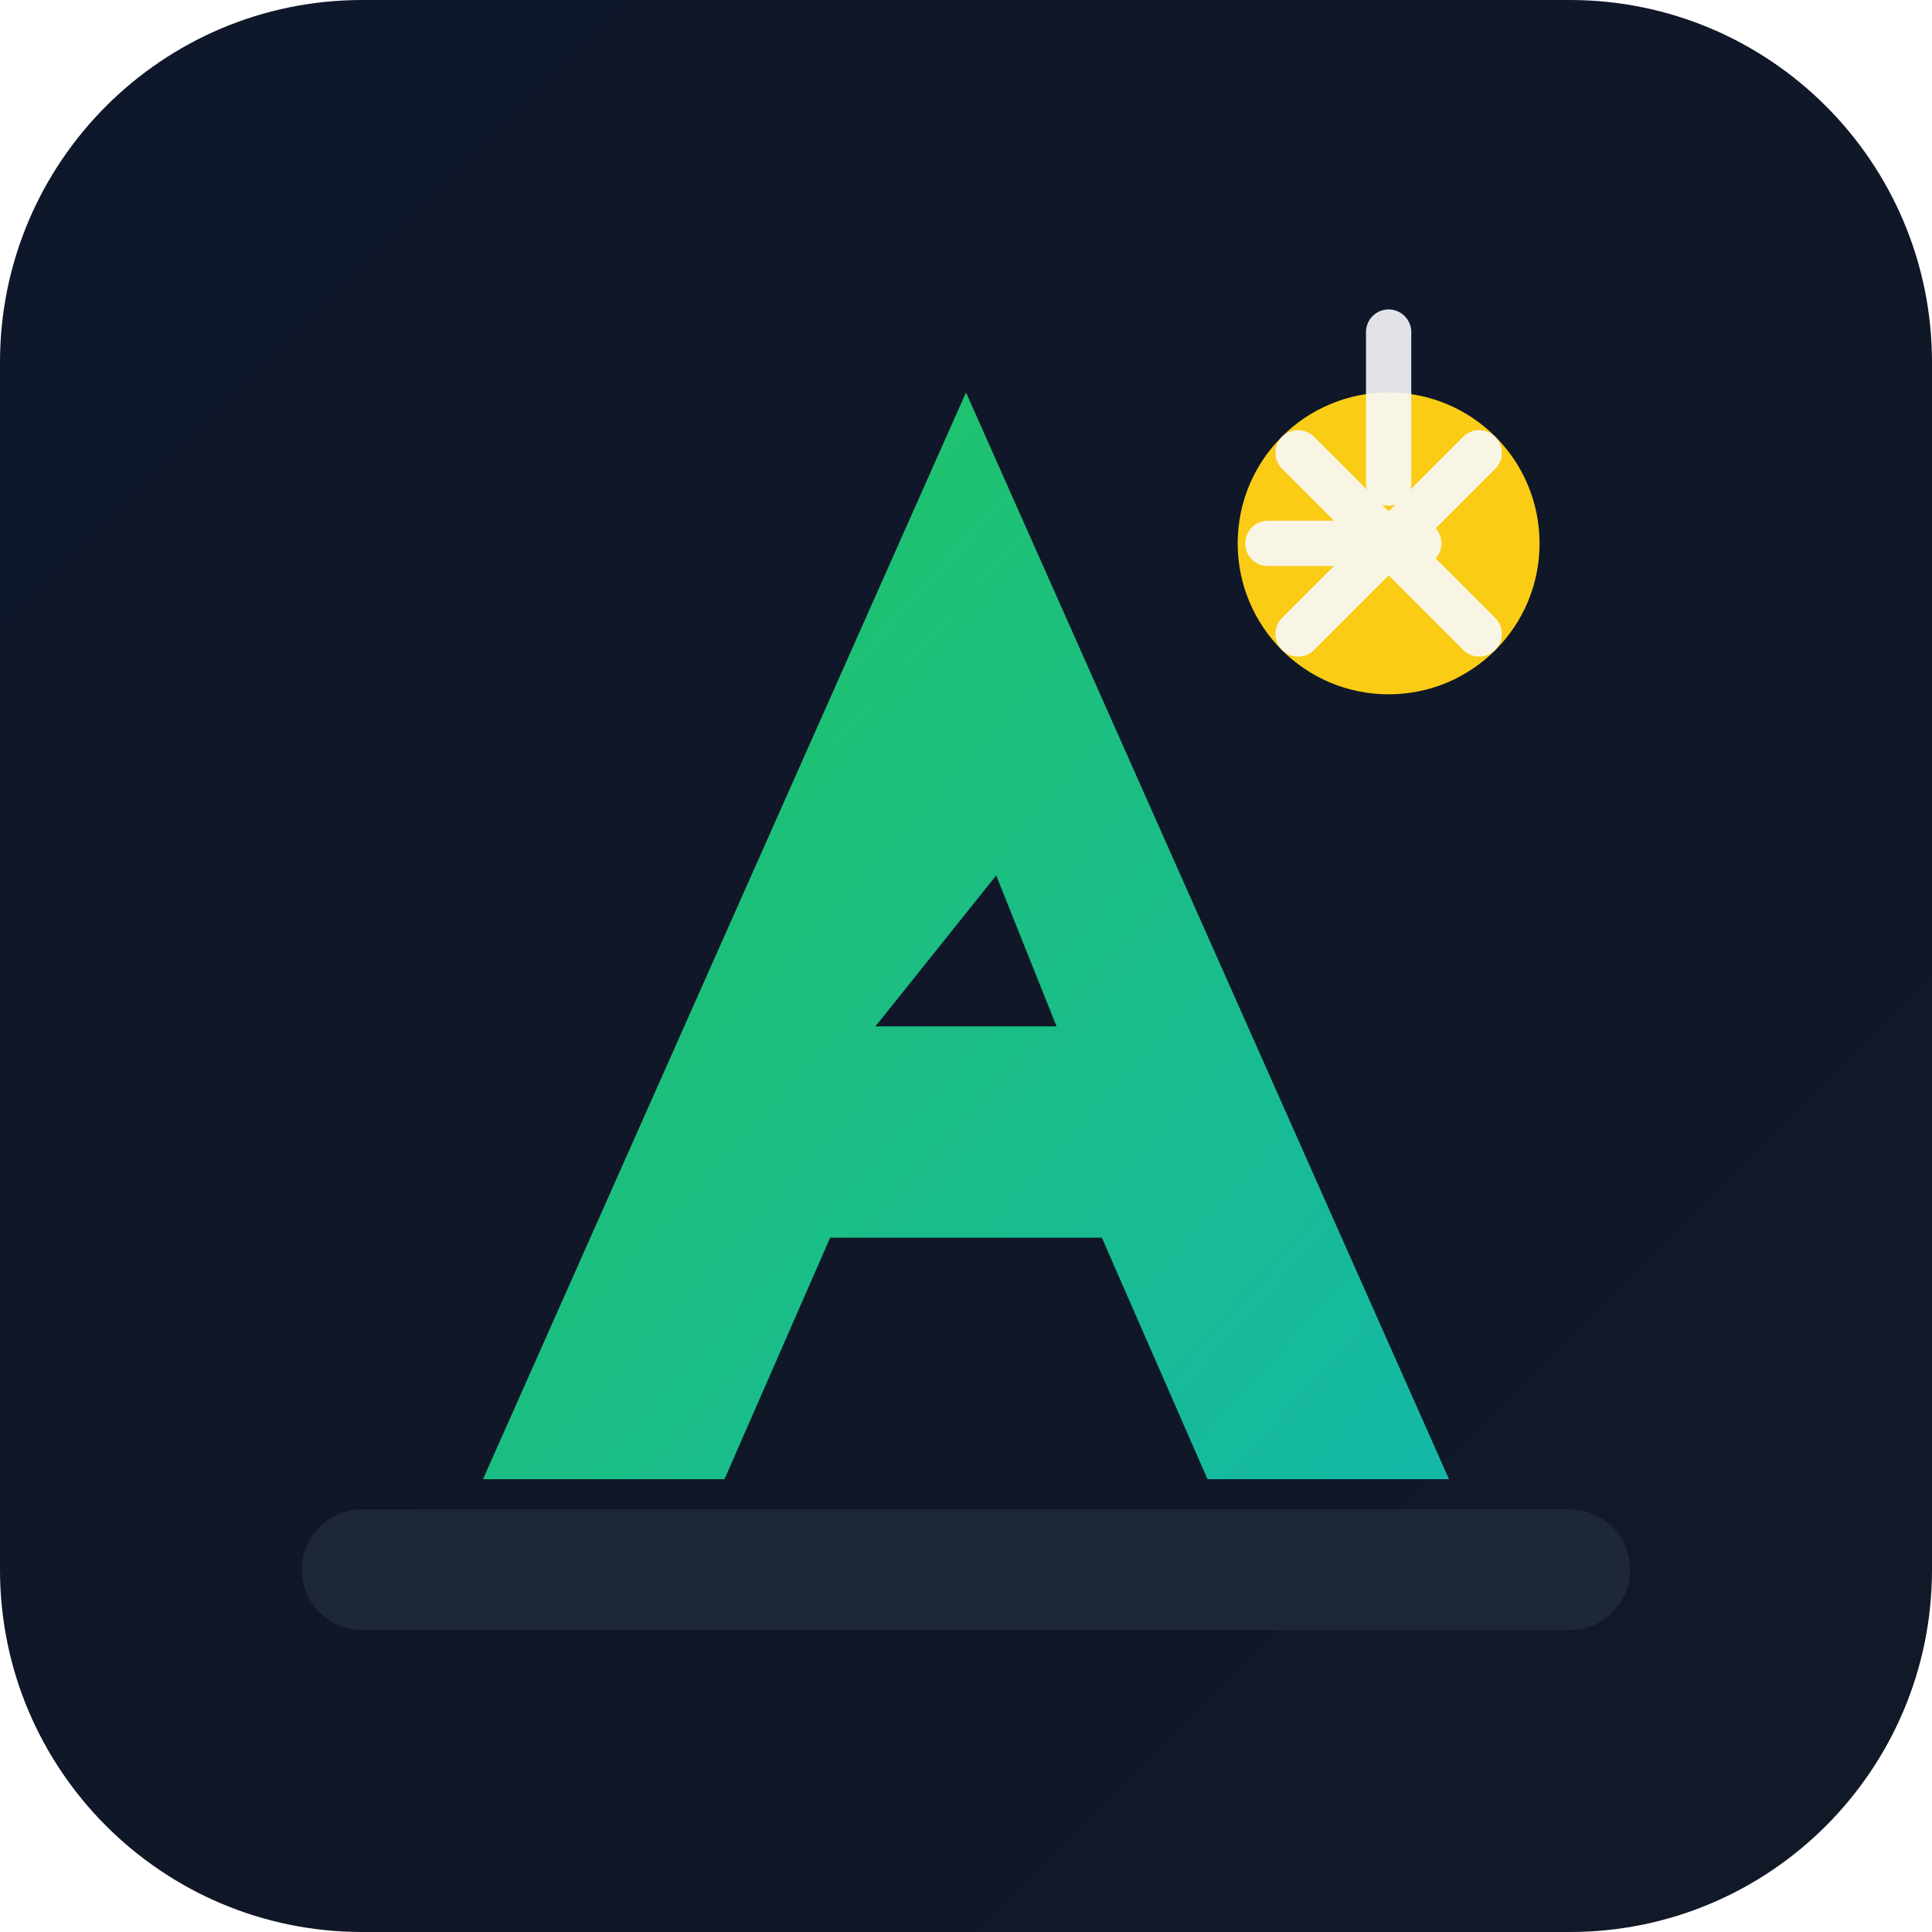
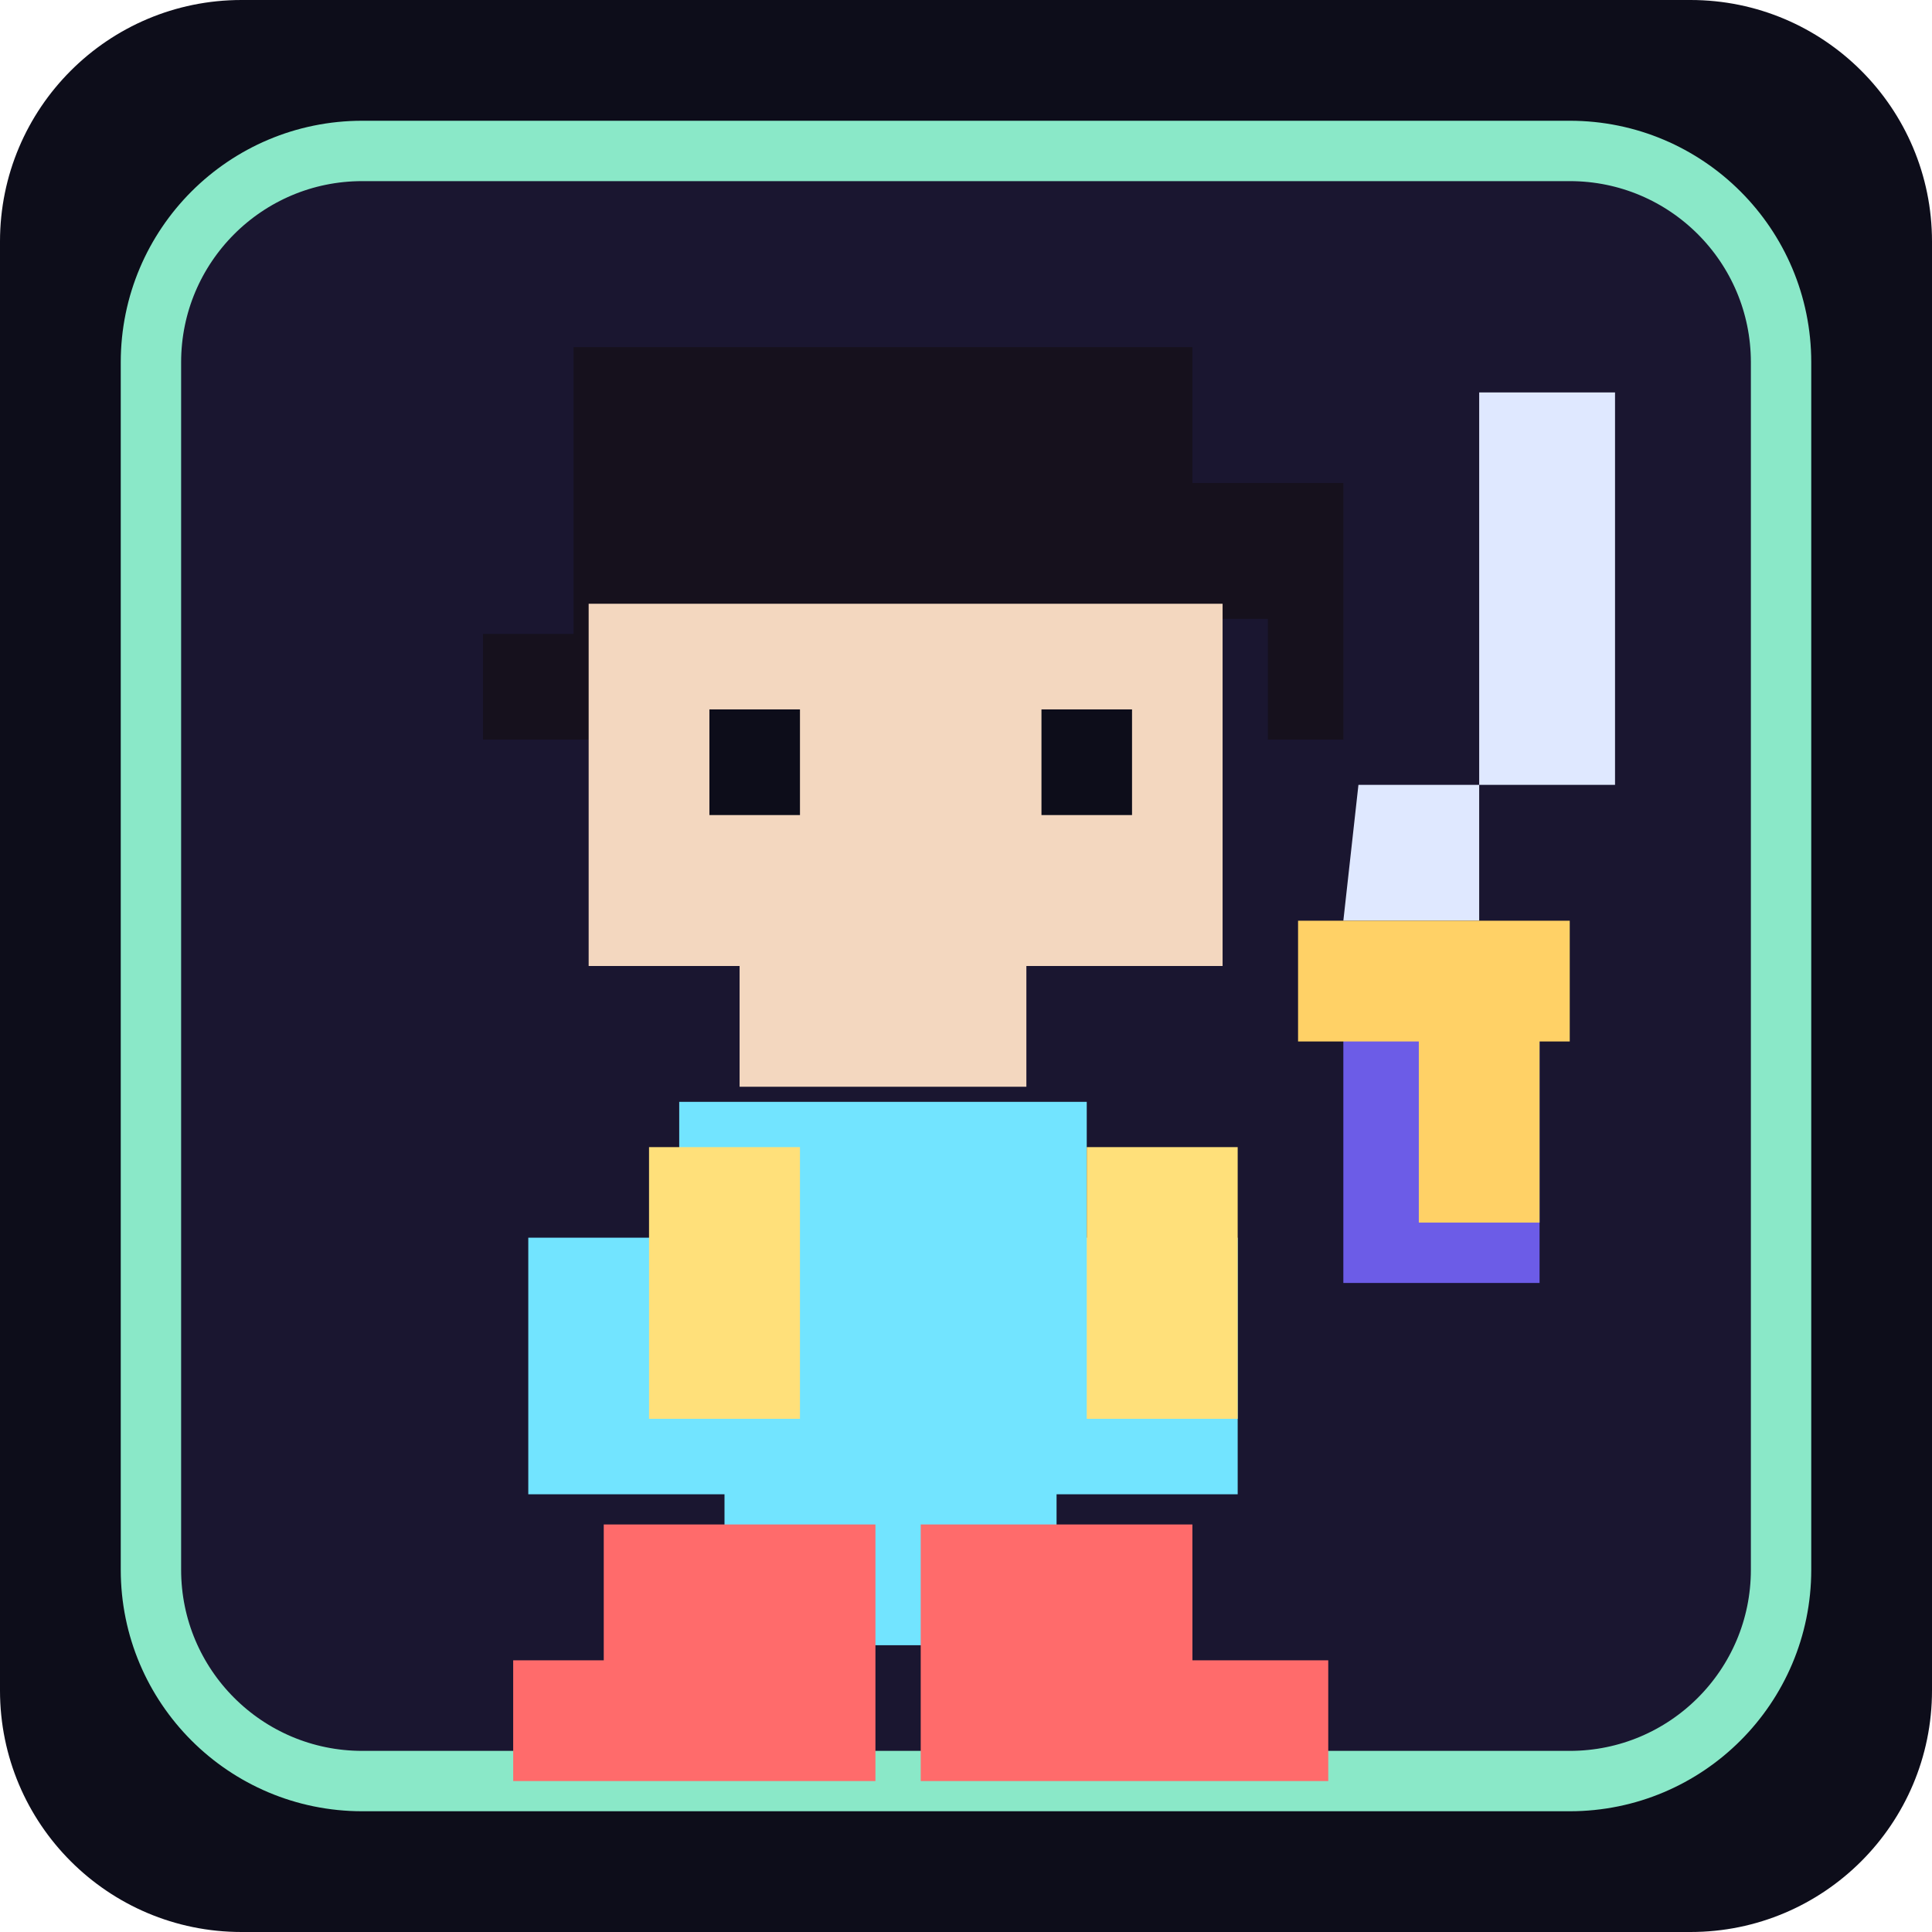
- <svg xmlns="http://www.w3.org/2000/svg" viewBox="0 0 128 128" role="img" aria-label="AP Arcade favicon">
+ <svg xmlns="http://www.w3.org/2000/svg" width="128" height="128" viewBox="0 0 128 128" role="img" aria-label="AP Arcade player icon">
  <defs>
-     <linearGradient id="bg" x1="0" y1="0" x2="1" y2="1">
-       <stop offset="0%" stop-color="#0f172a" />
-       <stop offset="100%" stop-color="#111827" />
-     </linearGradient>
-     <linearGradient id="accent" x1="0" y1="0" x2="1" y2="1">
-       <stop offset="0%" stop-color="#22c55e" />
-       <stop offset="100%" stop-color="#14b8a6" />
-     </linearGradient>
+     <style>
+       .bg { fill: #0d0d1a; }
+       .frame { fill: #1a1630; stroke: #8ae8c8; stroke-width: 4; }
+       .hair { fill: #16111d; }
+       .skin { fill: #f3d7bf; }
+       .eye { fill: #0d0d1a; }
+       .shirt { fill: #72e4ff; }
+       .trim { fill: #ffe07a; }
+       .boot { fill: #ff6b6b; }
+       .sword { fill: #dfe8ff; }
+       .sword-hilt { fill: #ffd166; }
+       .shield { fill: #6c5ce7; }
+     </style>
  </defs>
-   <rect width="128" height="128" rx="24" fill="url(#bg)" />
-   <path d="M32 98L64 26L96 98H80L73 82H55L48 98H32ZM58 68H70L66 58L58 68Z" fill="url(#accent)" />
-   <circle cx="92" cy="36" r="10" fill="#facc15" />
-   <path d="M92 22v10M84 36h10M86 30l12 12M98 30L86 42" stroke="#f8fafc" stroke-width="3" stroke-linecap="round" stroke-linejoin="round" opacity="0.9" />
-   <rect x="20" y="100" width="88" height="8" rx="4" fill="#1f2937" opacity="0.9" />
+   <rect class="bg" width="128" height="128" rx="16" />
+   <rect class="frame" x="10" y="10" width="108" height="108" rx="14" />
+   <g transform="translate(10 8)">
+     <path class="hair" d="M28 15h41v9h10v17H74v-8H41v8H22V34h6z" />
+     <path class="skin" d="M29 32h42v24H58v8H39v-8H29z" />
+     <path class="eye" d="M37 39h6v7h-6zm22 0h6v7h-6z" />
+     <path class="shirt" d="M35 65h27v9h10v17H60v10H38v-10H25V74h10z" />
+     <path class="trim" d="M33 68h10v18H33zm29 0h10v18H62zm-9 28h16v8H53z" />
+     <path class="boot" d="M30 93h18v17H24v-8h6zm21 0h18v9h9v8H51z" />
+     <path class="shield" d="M79 58h13v19H79z" />
+     <path class="sword" d="M80 44h8V18h9v26h-9v9h-9z" />
+     <path class="sword-hilt" d="M76 53h18v8H76zm8 8h8v12h-8z" />
+   </g>
</svg>
